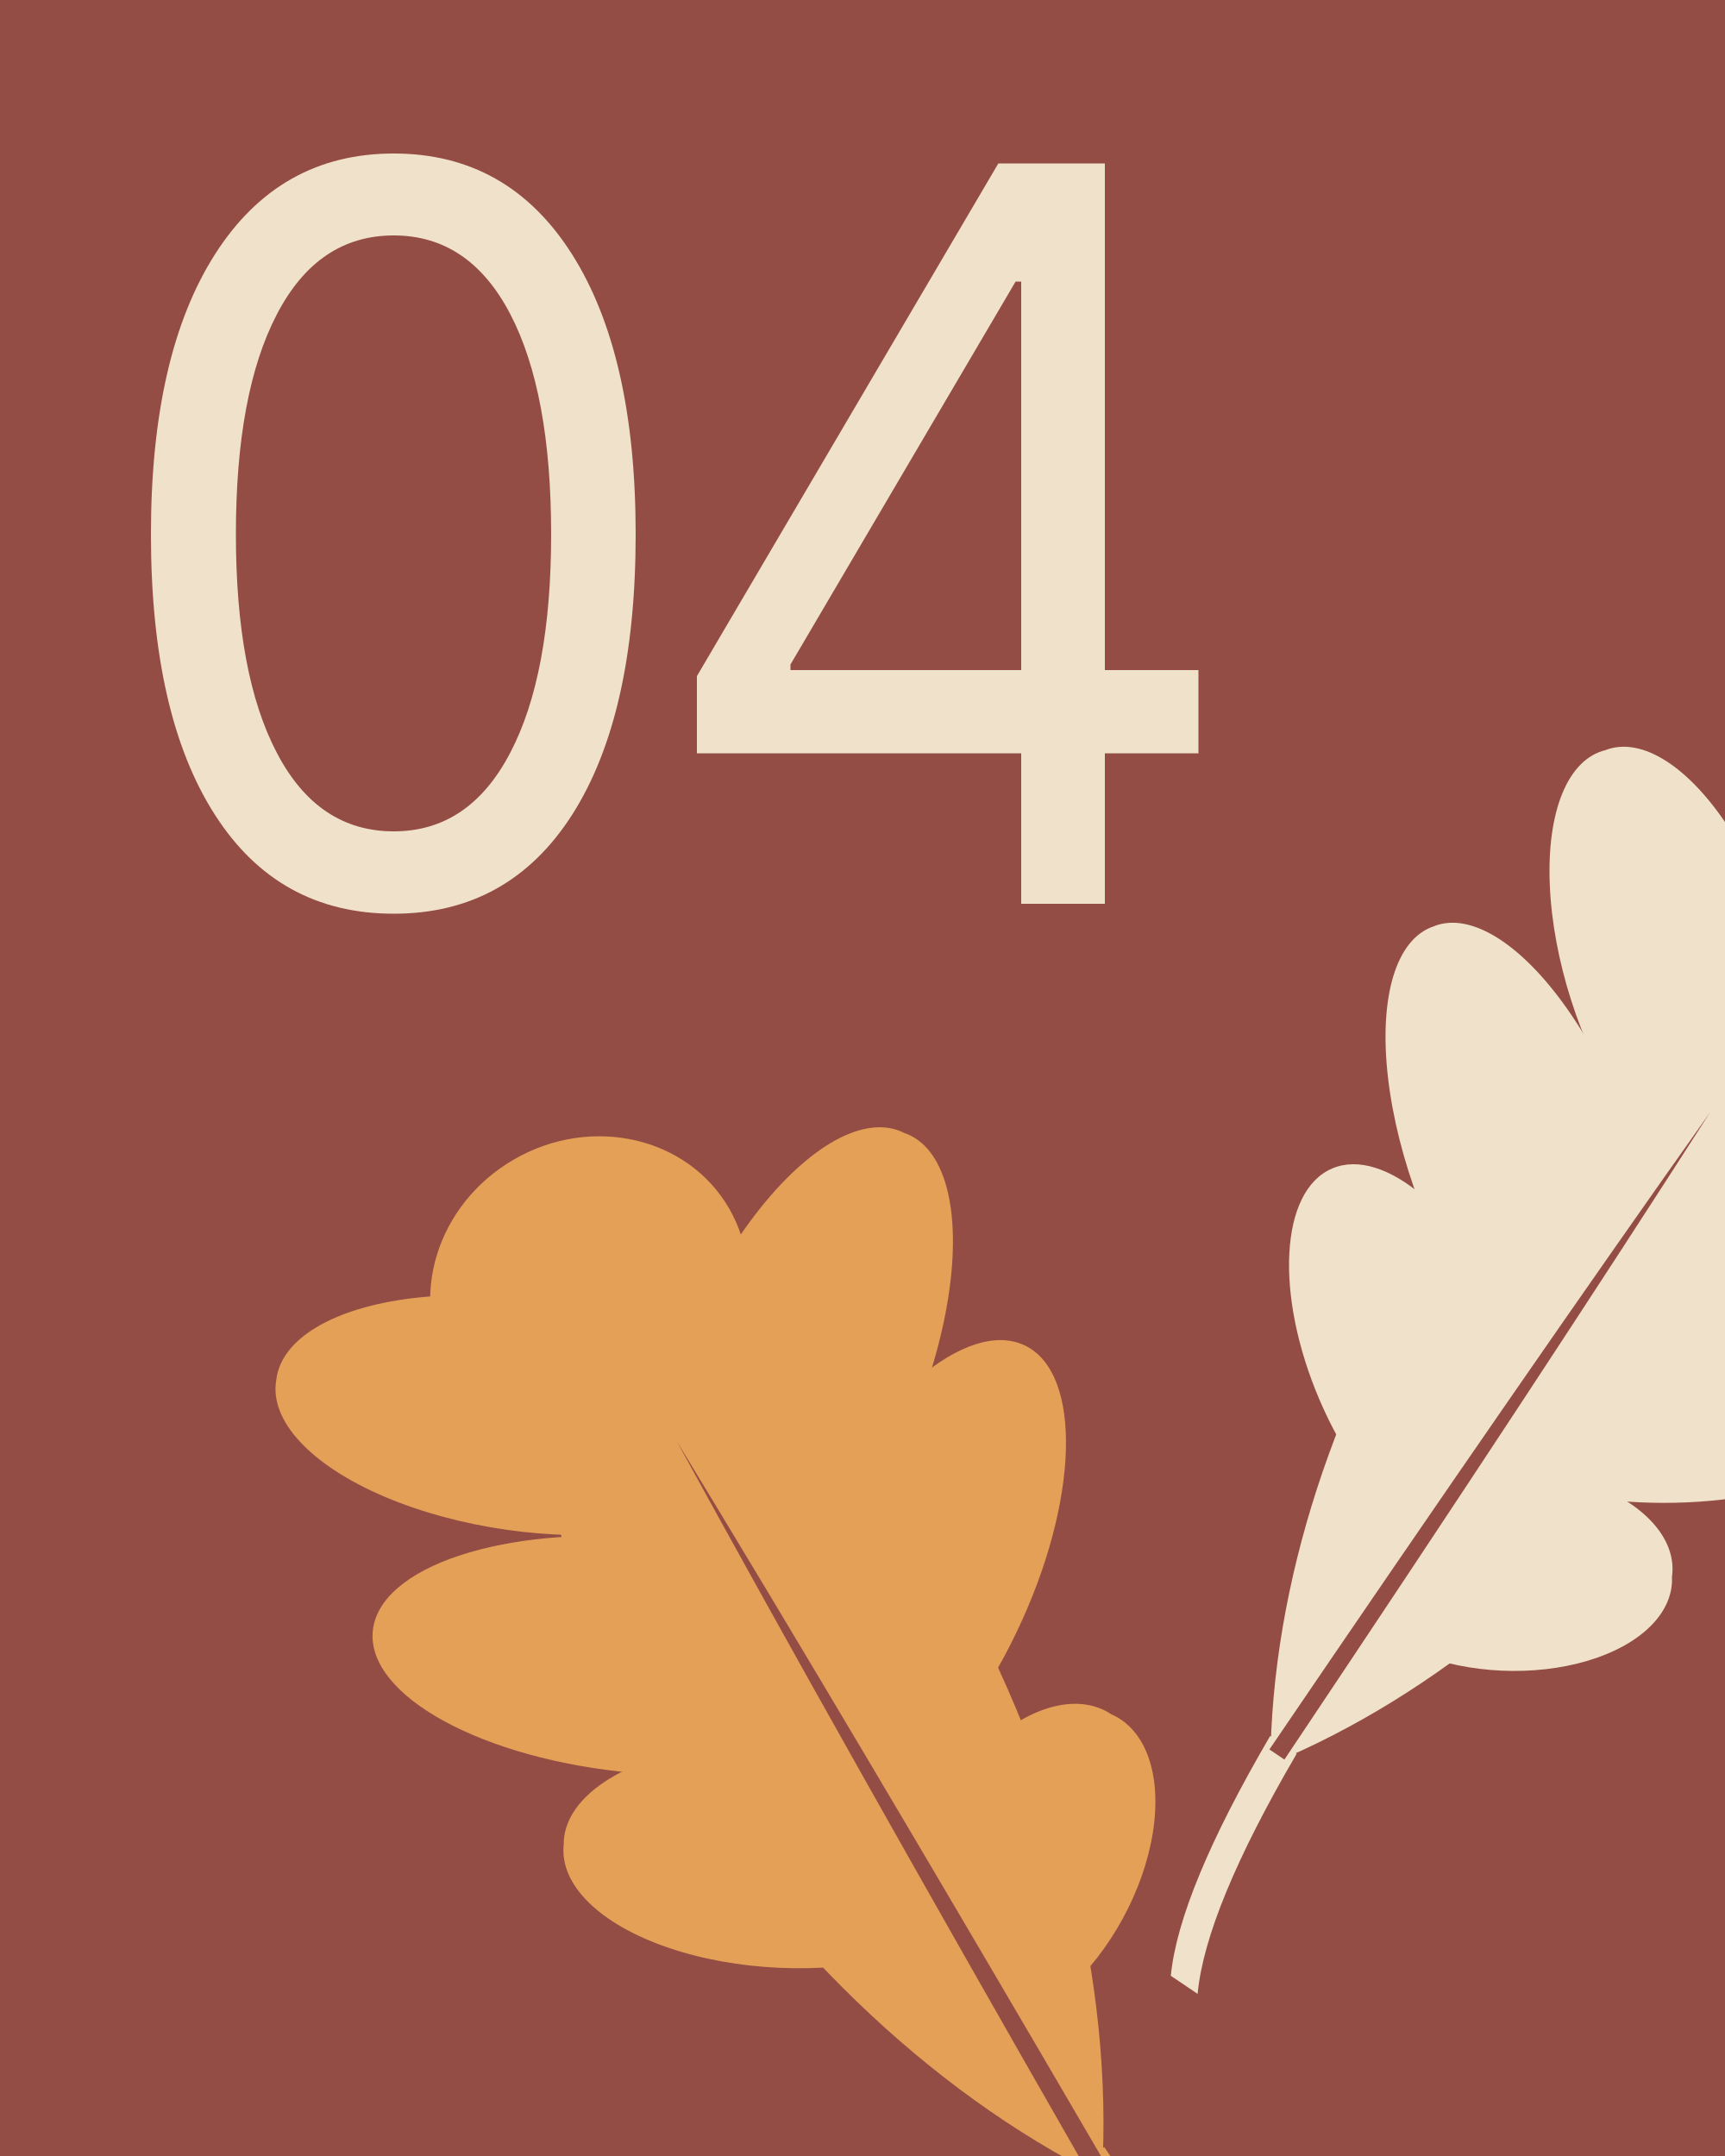
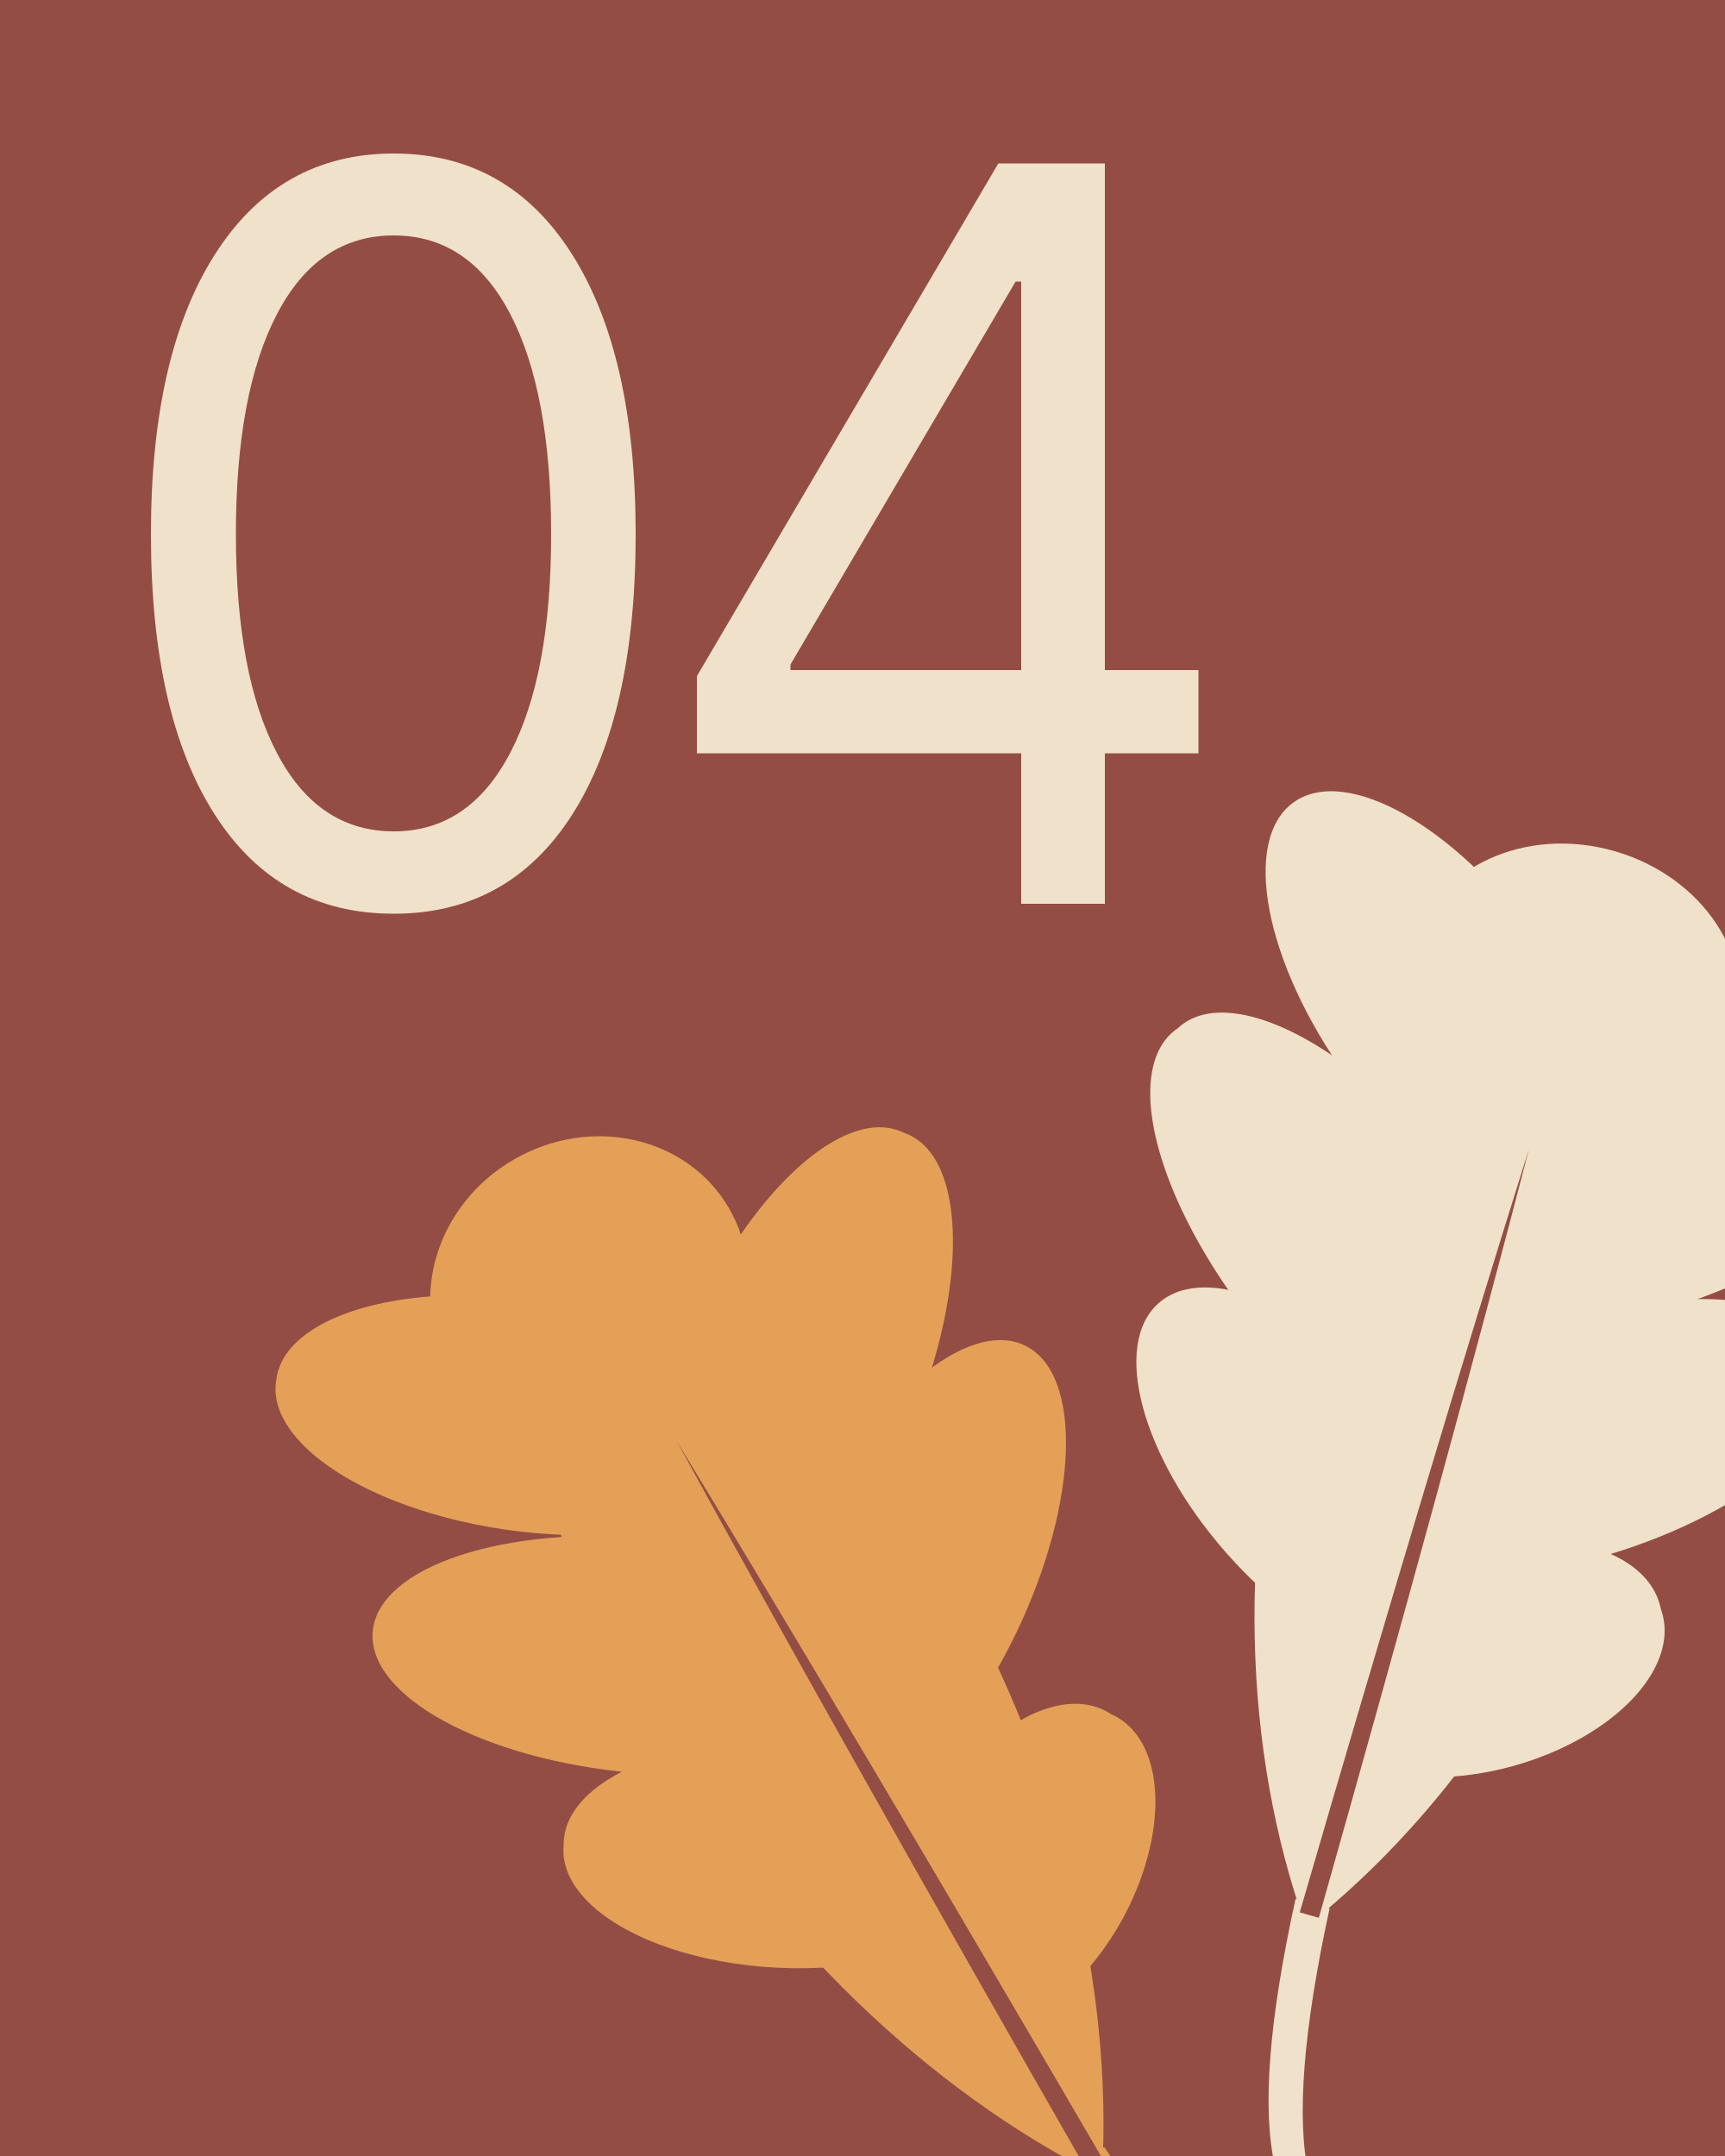
<svg xmlns="http://www.w3.org/2000/svg" viewBox="0 0 400 500" width="400" height="500" preserveAspectRatio="xMaxYMax meet" aria-hidden="true" focusable="false" data-poster="autumn">
  <path d="M-2000 -2000h4800v4800h-4800Z" fill="#944d44" />
  <path d="M-13.3 -61.5A40.4 23.8 -31.4 1 0 55.6 -103.5A40.4 23.8 -31.4 1 0 -13.3 -61.5Z" fill="#e4a057" transform="translate(261.3 515) rotate(-30)" />
  <path d="M-19.4 -118.9A60.8 27 -34.4 1 0 81 -187.6A60.8 27 -34.4 1 0 -19.4 -118.9Z" fill="#e4a057" transform="translate(261.3 515) rotate(-30)" />
  <path d="M-19.5 -168.6A63.1 27.3 -36.8 1 0 81.4 -244.3A63.1 27.3 -36.8 1 0 -19.5 -168.6Z" fill="#e4a057" transform="translate(261.3 515) rotate(-30)" />
  <path d="M-69.5 -140.8A51.2 25.5 32.6 1 0 16.7 -85.6A51.2 25.5 32.6 1 0 -69.5 -140.8Z" fill="#e4a057" transform="translate(261.3 515) rotate(-30)" />
  <path d="M-83.1 -205.8A63 27.3 35.1 1 0 20 -133.3A63 27.3 35.1 1 0 -83.1 -205.8Z" fill="#e4a057" transform="translate(261.3 515) rotate(-30)" />
  <path d="M-73.3 -267.5A57.8 26.5 38.1 1 0 17.6 -196.1A57.8 26.5 38.1 1 0 -73.3 -267.5Z" fill="#e4a057" transform="translate(261.3 515) rotate(-30)" />
  <path d="M0 -11.6C50 -87 55 -208.8 0 -281.3C-55 -208.8 -50 -87 0 -11.6Z" fill="#e4a057" transform="translate(261.3 515) rotate(-30)" />
  <path d="M-37.5 -249.4A37.5 34.8 0 1 0 37.5 -249.4A37.5 34.8 0 1 0 -37.5 -249.4Z" fill="#e4a057" transform="translate(261.3 515) rotate(-30)" />
  <path d="M-4 -17.4L4 -17.4Q6.9 27.8 17 46.4L9 46.4Q-1.1 27.8 -4 -17.4Z" fill="#e4a057" transform="translate(261.3 515) rotate(-30)" />
  <path d="M-2.2 -14.5Q-1.8 -130.5 0 -208.8Q1.8 -130.5 2.3 -14.5Z" fill="#944d44" transform="translate(261.3 515) rotate(-30)" />
-   <path d="M-12.7 -58.7A38.5 22.3 -31.5 1 0 52.9 -98.8A38.5 22.3 -31.5 1 0 -12.7 -58.7Z" fill="#f0e1ca" transform="translate(288.6 418) rotate(34)" />
-   <path d="M-17.6 -101.8A54.7 24.7 -33.9 1 0 73.2 -162.9A54.7 24.7 -33.9 1 0 -17.6 -101.8Z" fill="#f0e1ca" transform="translate(288.6 418) rotate(34)" />
-   <path d="M-18 -158A58.3 25.3 -37 1 0 75.1 -228A58.3 25.3 -37 1 0 -18 -158Z" fill="#f0e1ca" transform="translate(288.6 418) rotate(34)" />
-   <path d="M-65.4 -133.2A48.2 23.8 32.8 1 0 15.7 -81A48.2 23.8 32.8 1 0 -65.4 -133.2Z" fill="#f0e1ca" transform="translate(288.6 418) rotate(34)" />
-   <path d="M-77.3 -192.9A58.7 25.4 35.2 1 0 18.6 -125.2A58.7 25.4 35.2 1 0 -77.3 -192.9Z" fill="#f0e1ca" transform="translate(288.6 418) rotate(34)" />
-   <path d="M-67.1 -249.1A53 24.5 38.2 1 0 16.1 -183.5A53 24.5 38.2 1 0 -67.1 -249.1Z" fill="#f0e1ca" transform="translate(288.6 418) rotate(34)" />
-   <path d="M0 -10.7C46.4 -80.4 51 -193 0 -260C-51 -193 -46.4 -80.4 0 -10.7Z" fill="#f0e1ca" transform="translate(288.6 418) rotate(34)" />
-   <path d="M-34.8 -230.5A34.8 32.2 0 1 0 34.8 -230.5A34.8 32.2 0 1 0 -34.8 -230.5Z" fill="#f0e1ca" transform="translate(288.6 418) rotate(34)" />
-   <path d="M-3.7 -16.1L3.7 -16.1Q6.4 25.7 15.8 42.9L8.3 42.9Q-1 25.7 -3.7 -16.1Z" fill="#f0e1ca" transform="translate(288.6 418) rotate(34)" />
-   <path d="M-2.1 -13.4Q-1.7 -120.6 0 -193Q1.7 -120.6 2.1 -13.4Z" fill="#944d44" transform="translate(288.6 418) rotate(34)" />
+   <path d="M-14.1 -59.8A42.8 24.8 -31.5 1 0 58.8 -104.5A42.8 24.8 -31.5 1 0 -14.1 -59.8Z" fill="#f0e1ca" transform="translate(299.8 457.4) rotate(16)" />
+   <path d="M-19.5 -103.9A60.8 27.5 -33.9 1 0 81.4 -171.8A60.8 27.5 -33.9 1 0 -19.5 -103.9Z" fill="#f0e1ca" transform="translate(299.8 457.4) rotate(16)" />
+   <path d="M-20 -161.6A64.8 28.1 -37 1 0 83.5 -239.5A64.8 28.1 -37 1 0 -20 -161.6Z" fill="#f0e1ca" transform="translate(299.8 457.4) rotate(16)" />
+   <path d="M-72.7 -140.6A53.6 26.4 32.8 1 0 17.5 -82.6A53.6 26.4 32.8 1 0 -72.7 -140.6Z" fill="#f0e1ca" transform="translate(299.8 457.4) rotate(16)" />
+   <path d="M-86 -203.1A65.3 28.2 35.2 1 0 20.6 -127.8A65.3 28.2 35.2 1 0 -86 -203.1Z" fill="#f0e1ca" transform="translate(299.8 457.4) rotate(16)" />
+   <path d="M-74.6 -260.9A58.9 27.2 38.2 1 0 17.9 -187.9A58.9 27.2 38.2 1 0 -74.6 -260.9Z" fill="#f0e1ca" transform="translate(299.8 457.4) rotate(16)" />
+   <path d="M0 -11C51.6 -82.8 56.8 -198.7 0 -267.7C-56.8 -198.7 -51.6 -82.8 0 -11Z" fill="#f0e1ca" transform="translate(299.8 457.4) rotate(16)" />
+   <path d="M-38.7 -237.4A38.7 33.1 0 1 0 38.7 -237.4A38.7 33.1 0 1 0 -38.7 -237.4Z" fill="#f0e1ca" transform="translate(299.8 457.4) rotate(16)" />
+   <path d="M-4.1 -16.6L4.1 -16.6Q6.9 26.5 16.5 44.2L8.3 44.2Q-1.4 26.5 -4.1 -16.6Z" fill="#f0e1ca" transform="translate(299.8 457.4) rotate(16)" />
+   <path d="M-2.3 -13.8Q-1.9 -124.2 0 -198.7Q1.9 -124.2 2.3 -13.8Z" fill="#944d44" transform="translate(299.8 457.4) rotate(16)" />
  <path data-numeral="04" d="M91.3 211.9Q64.5 211.9 49.8 188.9Q35 165.8 35 123.9Q35 82.2 49.9 58.9Q64.8 35.6 91.3 35.6Q117.8 35.6 132.6 58.9Q147.4 82.2 147.4 123.9Q147.4 165.8 132.7 188.9Q118 211.9 91.3 211.9ZM91.3 192.8Q108.8 192.8 118.3 174.6Q127.8 156.5 127.8 123.9Q127.8 91 118.3 72.8Q108.8 54.6 91.3 54.6Q73.7 54.6 64.2 72.9Q54.7 91.1 54.7 123.9Q54.7 156.5 64.2 174.6Q73.7 192.8 91.3 192.8ZM161.6 174.7L161.6 156.8L231.5 37.9L256.2 37.9L256.2 155.4L277.9 155.4L277.9 174.7L256.2 174.7L256.2 209.6L236.8 209.6L236.8 174.7L161.6 174.7ZM236.8 155.4L236.8 65.3L235.5 65.3L183.3 154.1L183.3 155.4L236.8 155.4Z" fill="#f0e1ca" stroke="#944d44" stroke-width="11.8" stroke-linejoin="round" paint-order="stroke fill" />
</svg>
